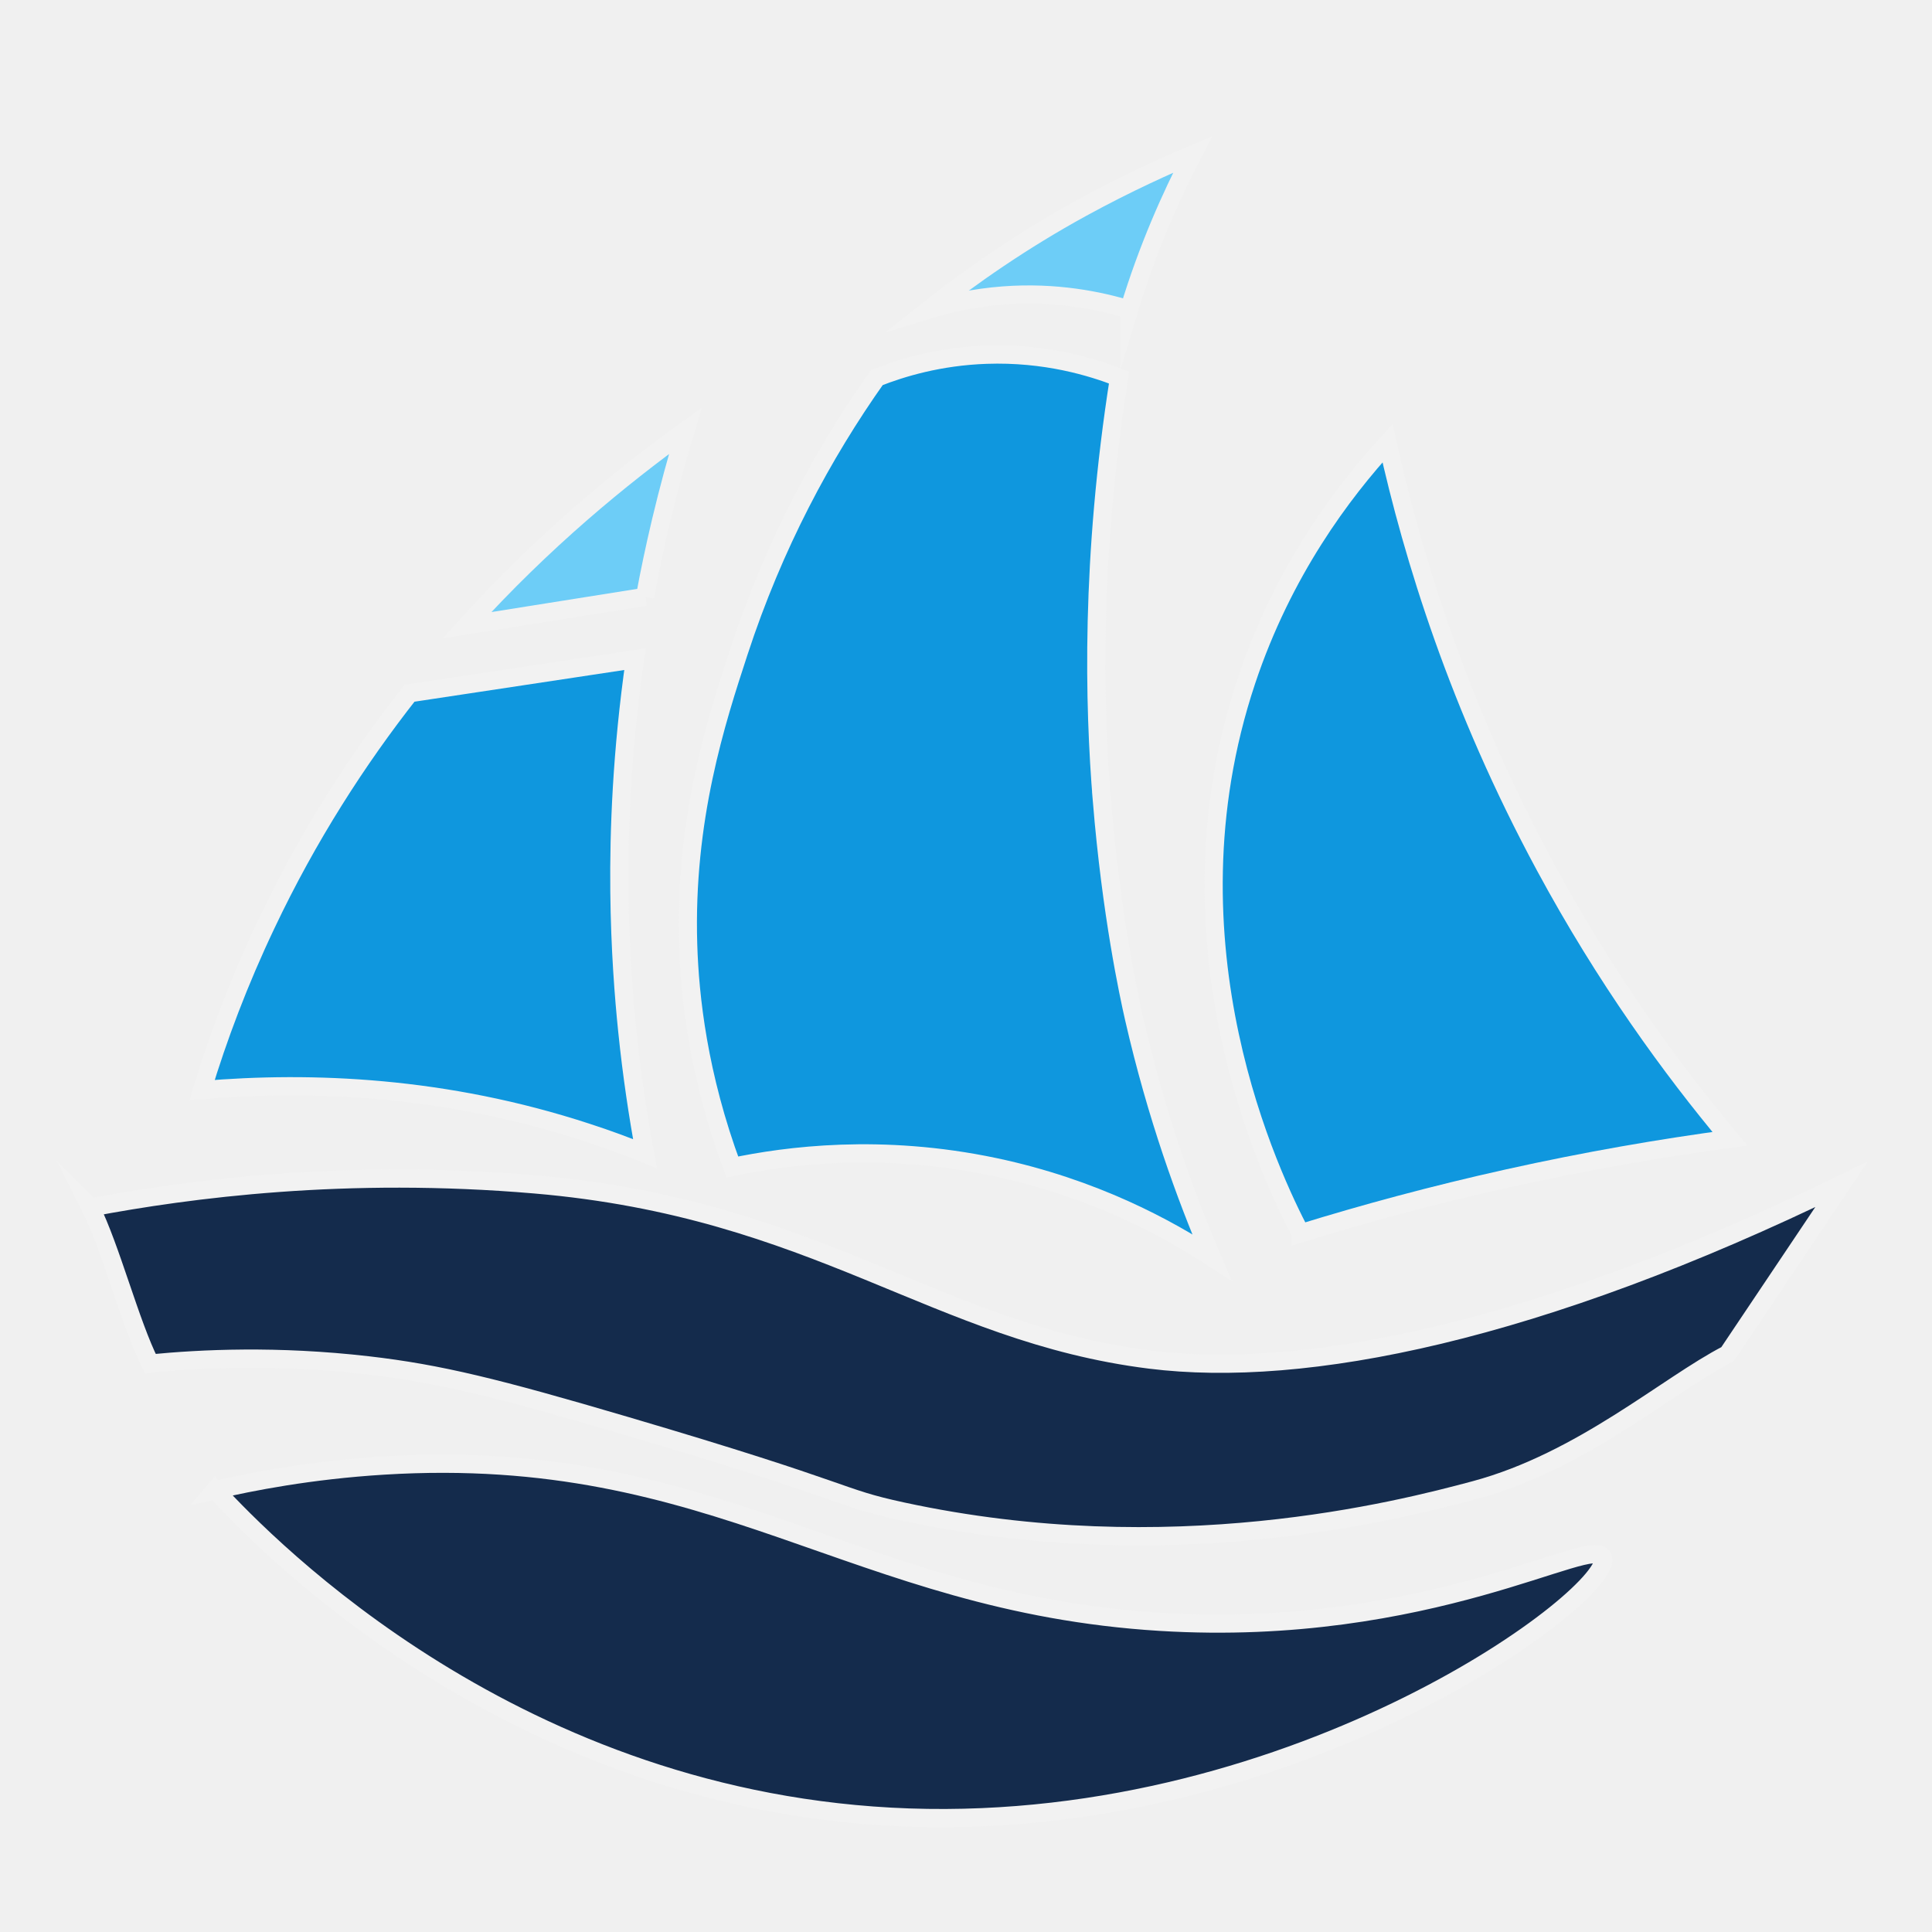
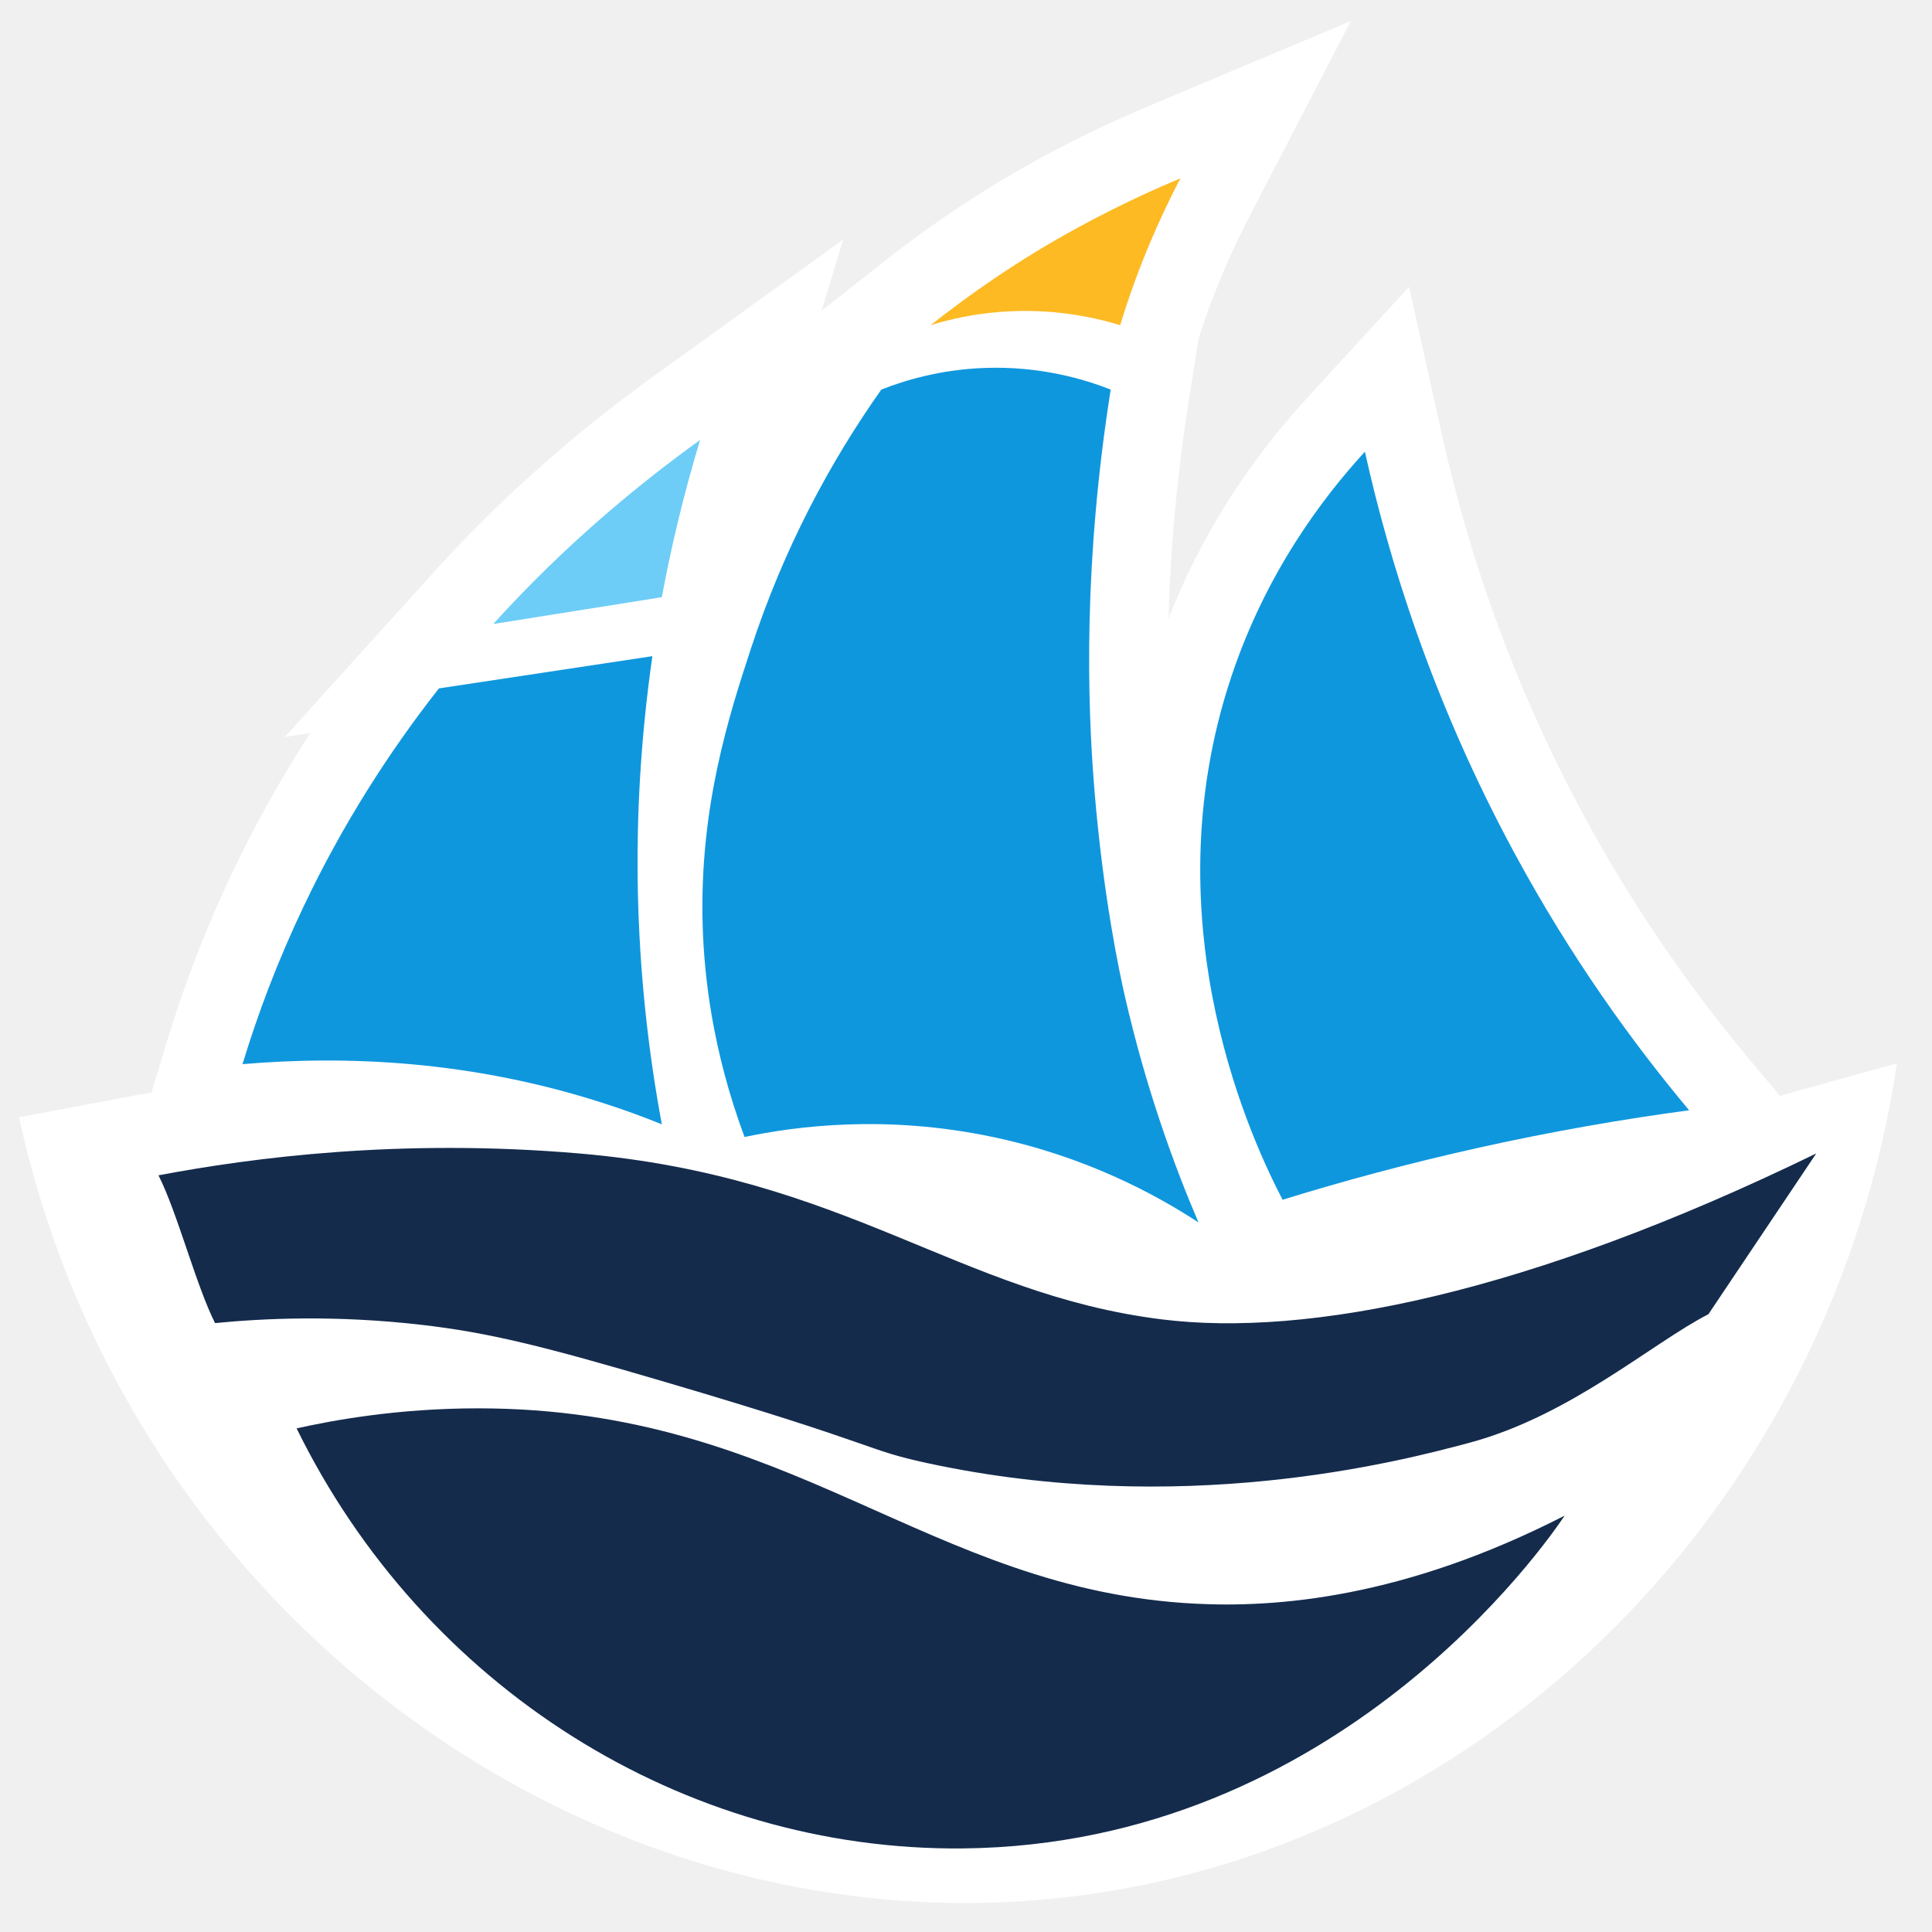
- <svg xmlns="http://www.w3.org/2000/svg" id="Calque_1" data-name="Calque 1" viewBox="0 0 1000 1000">
+ <svg xmlns="http://www.w3.org/2000/svg" id="Calque_1" data-name="Calque 1" viewBox="0 0 1500 1500">
  <defs>
    <style>
      .cls-1 {
-         fill: #0f97de;
-       }
- 
-       .cls-1, .cls-2, .cls-3 {
-         stroke: #f2f2f2;
-         stroke-miterlimit: 10;
-         stroke-width: 9.43px;
+         fill: #fdba23;
      }

      .cls-2 {
-         fill: #142b4c;
+         fill: #fff;
      }

      .cls-3 {
        fill: #6dcdf7;
      }
+ 
+       .cls-4 {
+         fill: #0f97de;
+       }
+ 
+       .cls-5 {
+         fill: #142b4c;
+       }
    </style>
  </defs>
+   <path class="cls-2" d="M1358.38,822.68c-49.23-58.79-92.61-122.69-128.93-189.94-50.01-92.6-87.01-191.96-109.95-295.32l-25.48-114.79-79.46,86.67c-46.85,51.1-82.86,108.47-107.3,170.84,1.45-55.36,6.65-111.57,15.57-168.12l7.66-48.55-.07-.03c10.26-32.39,23.82-64.91,40.35-96.77l78-150.34-156.12,65.67c-29.84,12.55-59.09,26.65-86.93,41.89-41.7,22.83-82.47,49.92-121.17,80.51l-46.65,36.87,16.72-55.25-146.89,105.87c-63.23,45.58-120.5,96.55-170.19,151.51l-116.54,128.88,19.89-3.16c-22.68,35.08-43.01,71.47-60.73,108.87h0c-20,42.05-36.99,85.95-50.49,130.46l-26.24,86.47,90.04-7.66c20.29-1.73,40.66-2.6,60.54-2.6,68.74,0,135.36,10.4,198,30.9l.12.04.12.04c12.48,4.03,25.12,8.64,38.64,14.11l46.21,18.67,1.91,5.13,7.1-1.49,48.39,19.55-5.32-28.59,1.45-.3c27.55-5.78,55.82-8.71,84.01-8.71,28.08,0,56.21,2.93,83.59,8.7,49.53,10.44,96.21,29.84,138.75,57.67l169.51,110.88-51.95-121.44c48.24-14.9,97.68-28.01,146.95-38.96,52.05-11.57,105.24-21.03,158.08-28.12l110.2-14.79-71.39-85.24Z" />
+   <path class="cls-2" d="M936.76,966.13c-23.05-.3-44.09-2.58-44.09-2.58-62.88-7.84-113.23-28.63-171.53-52.7-74.66-30.83-159.28-65.76-282.99-76.35-35.04-3-70.75-4.52-106.12-4.52-78.81,0-158.59,7.52-237.1,22.34l-80.16,15.14c86.14,393.76,453.37,651.56,821.62,604.52,319.92-40.87,585.61-304.78,636.39-646.43-389.19,108.42-523.3,140.74-536.02,140.58Z" />
  <g>
-     <path class="cls-1" d="M320.6,461.29c.3,29.91,2.3,55.04,4.09,72.39,2.33,22.69,5.51,43.89,9.15,63.45-9.66-3.91-19.66-7.61-30.12-10.99-73.21-23.96-142.32-26.74-199.12-21.91,8.27-27.27,19.06-56.07,33.23-85.86,21.58-45.54,47.2-85.26,74.14-119.55,38.9-5.88,77.79-11.75,116.69-17.63-6.88,47.93-8.37,88.82-8.06,120.1Z" />
-     <path class="cls-3" d="M333.84,308.93c-30.72,4.89-61.43,9.78-92.15,14.66,39.39-43.56,79.63-76.52,113.06-100.62-4.44,14.67-8.7,30.26-12.62,46.74-3.22,13.53-5.96,26.62-8.3,39.22Z" />
-     <path class="cls-3" d="M584.41,160.22c-15.02-4.56-37.75-9.36-65.23-7.27-15.03,1.14-27.99,4.08-38.4,7.27,21.71-17.16,48.02-35.57,79.29-52.69,24.21-13.25,44.74-22.32,57.22-27.57-11.24,21.67-23.34,48.75-32.88,80.27Z" />
-     <path class="cls-1" d="M570.35,414.55c4.85,58.67,13.81,100.19,16.6,112.41,11.62,50.8,26.94,92.63,40.27,123.79-22.89-14.97-61.03-35.88-112.41-46.71-58.71-12.38-107.69-5.89-135.76,0-17.7-47.65-22.03-88.26-22.86-114.99-2.03-65.23,14.62-116.1,26.23-151.62,18.14-55.47,43.56-102.61,71.43-141.99,12.74-5.03,32.24-10.97,56.59-11.83,30.6-1.09,54.8,6.33,68.79,11.83-14.81,93.82-12.98,169.44-8.87,219.11Z" />
-     <path class="cls-1" d="M673.2,638.34c-14.7-28.26-73.62-149.3-28.04-285.94,18.92-56.72,49.62-97.47,73.03-123,13.1,59.02,36.78,136.15,81.57,219.09,31.15,57.67,65.1,104.44,95.67,140.94-35.72,4.79-74.21,11.4-114.93,20.45-38.6,8.58-74.42,18.3-107.3,28.47Z" />
+     <path class="cls-4" d="M495.04,680.02c.43,42.48,3.27,78.18,5.81,102.8,3.31,32.22,7.83,62.33,13,90.11-13.73-5.55-27.92-10.81-42.77-15.61-103.98-34.03-202.13-37.98-282.79-31.12,11.75-38.73,27.07-79.63,47.2-121.94,30.65-64.68,67.03-121.09,105.29-169.79,55.24-8.34,110.48-16.69,165.72-25.03-9.76,68.08-11.89,126.15-11.44,170.57Z" />
+     <path class="cls-3" d="M513.84,463.65c-43.62,6.94-87.24,13.88-130.87,20.83,55.94-61.86,113.1-108.68,160.58-142.9-6.31,20.84-12.36,42.98-17.92,66.37-4.57,19.22-8.46,37.81-11.79,55.7Z" />
+     <path class="cls-1" d="M869.71,252.45c-21.32-6.47-53.61-13.29-92.64-10.33-21.35,1.62-39.75,5.79-54.53,10.33,30.84-24.37,68.19-50.52,112.61-74.84,34.38-18.82,63.54-31.7,81.27-39.16-15.97,30.78-33.15,69.23-46.7,113.99Z" />
+     <path class="cls-4" d="M849.73,613.65c6.89,83.32,19.61,142.29,23.58,159.65,16.5,72.15,38.26,131.55,57.19,175.8-32.5-21.26-86.68-50.96-159.64-66.34-83.38-17.58-152.95-8.37-192.81,0-25.14-67.67-31.29-125.35-32.47-163.3-2.89-92.64,20.76-164.89,37.25-215.33,25.76-78.78,61.86-145.72,101.44-201.66,18.09-7.14,45.79-15.57,80.37-16.81,43.46-1.55,77.83,8.99,97.7,16.81-21.03,133.25-18.43,240.64-12.6,311.19Z" />
+     <path class="cls-4" d="M995.81,931.48c-20.87-40.14-104.56-212.04-39.82-406.1,26.87-80.55,70.48-138.42,103.72-174.68,18.61,83.83,52.23,193.37,115.85,311.15,44.23,81.9,92.46,148.33,135.87,200.16-50.73,6.81-105.4,16.18-163.23,29.04-54.82,12.19-105.7,25.99-152.38,40.43Z" />
+     <path class="cls-5" d="M123.05,912.52c14.64,28.87,29.28,85.86,43.93,114.73,37.54-3.68,93.25-6.36,159.91,1.3,52.63,6.05,95.09,16.59,189.19,44.31,170.53,50.23,154.28,52.39,203.8,63.08,196.89,42.49,364.54-.61,420.94-15.77,78.67-21.14,141.49-77.18,185.6-99.84,27.9-41.6,55.8-83.2,83.7-124.79-224.01,109.08-394.81,142.96-508.28,128.8-157.92-19.7-244.38-111.03-452.17-128.8-138.98-11.89-253.88,3.25-326.63,16.98Z" />
+     <path class="cls-5" d="M230.28,1108.98c98.52,200.92,300.43,328.27,517.32,326.13,291.46-2.89,453.69-238.08,467.19-258.38-125.53,64.31-224.17,71.6-287.05,68.36-208.19-10.74-312.85-151.81-556.93-151.66-62.07.04-111.95,9.19-140.52,15.56Z" />
  </g>
-   <path class="cls-2" d="M46.87,624.99c10.31,20.33,20.62,60.46,30.93,80.78,26.43-2.59,65.66-4.48,112.6.92,37.06,4.26,66.95,11.68,133.22,31.2,120.07,35.37,108.63,36.89,143.5,44.42,138.63,29.92,256.68-.43,296.39-11.1,55.39-14.89,99.63-54.34,130.69-70.3,19.65-29.29,39.29-58.58,58.94-87.87-157.73,76.81-277.99,100.66-357.89,90.69-111.2-13.87-172.08-78.18-318.38-90.69-97.86-8.37-178.77,2.29-229.99,11.96Z" />
-   <path class="cls-2" d="M111.36,771.26c27.34,29.54,156.26,162.5,359.17,169.5,203.66,7.02,365.52-116.86,359.17-134.47-4.52-12.53-89.46,41.72-229.19,33.15-159.44-9.78-229.13-91.48-401.88-80.87-38.31,2.35-69.02,8.47-87.28,12.7Z" />
</svg>
